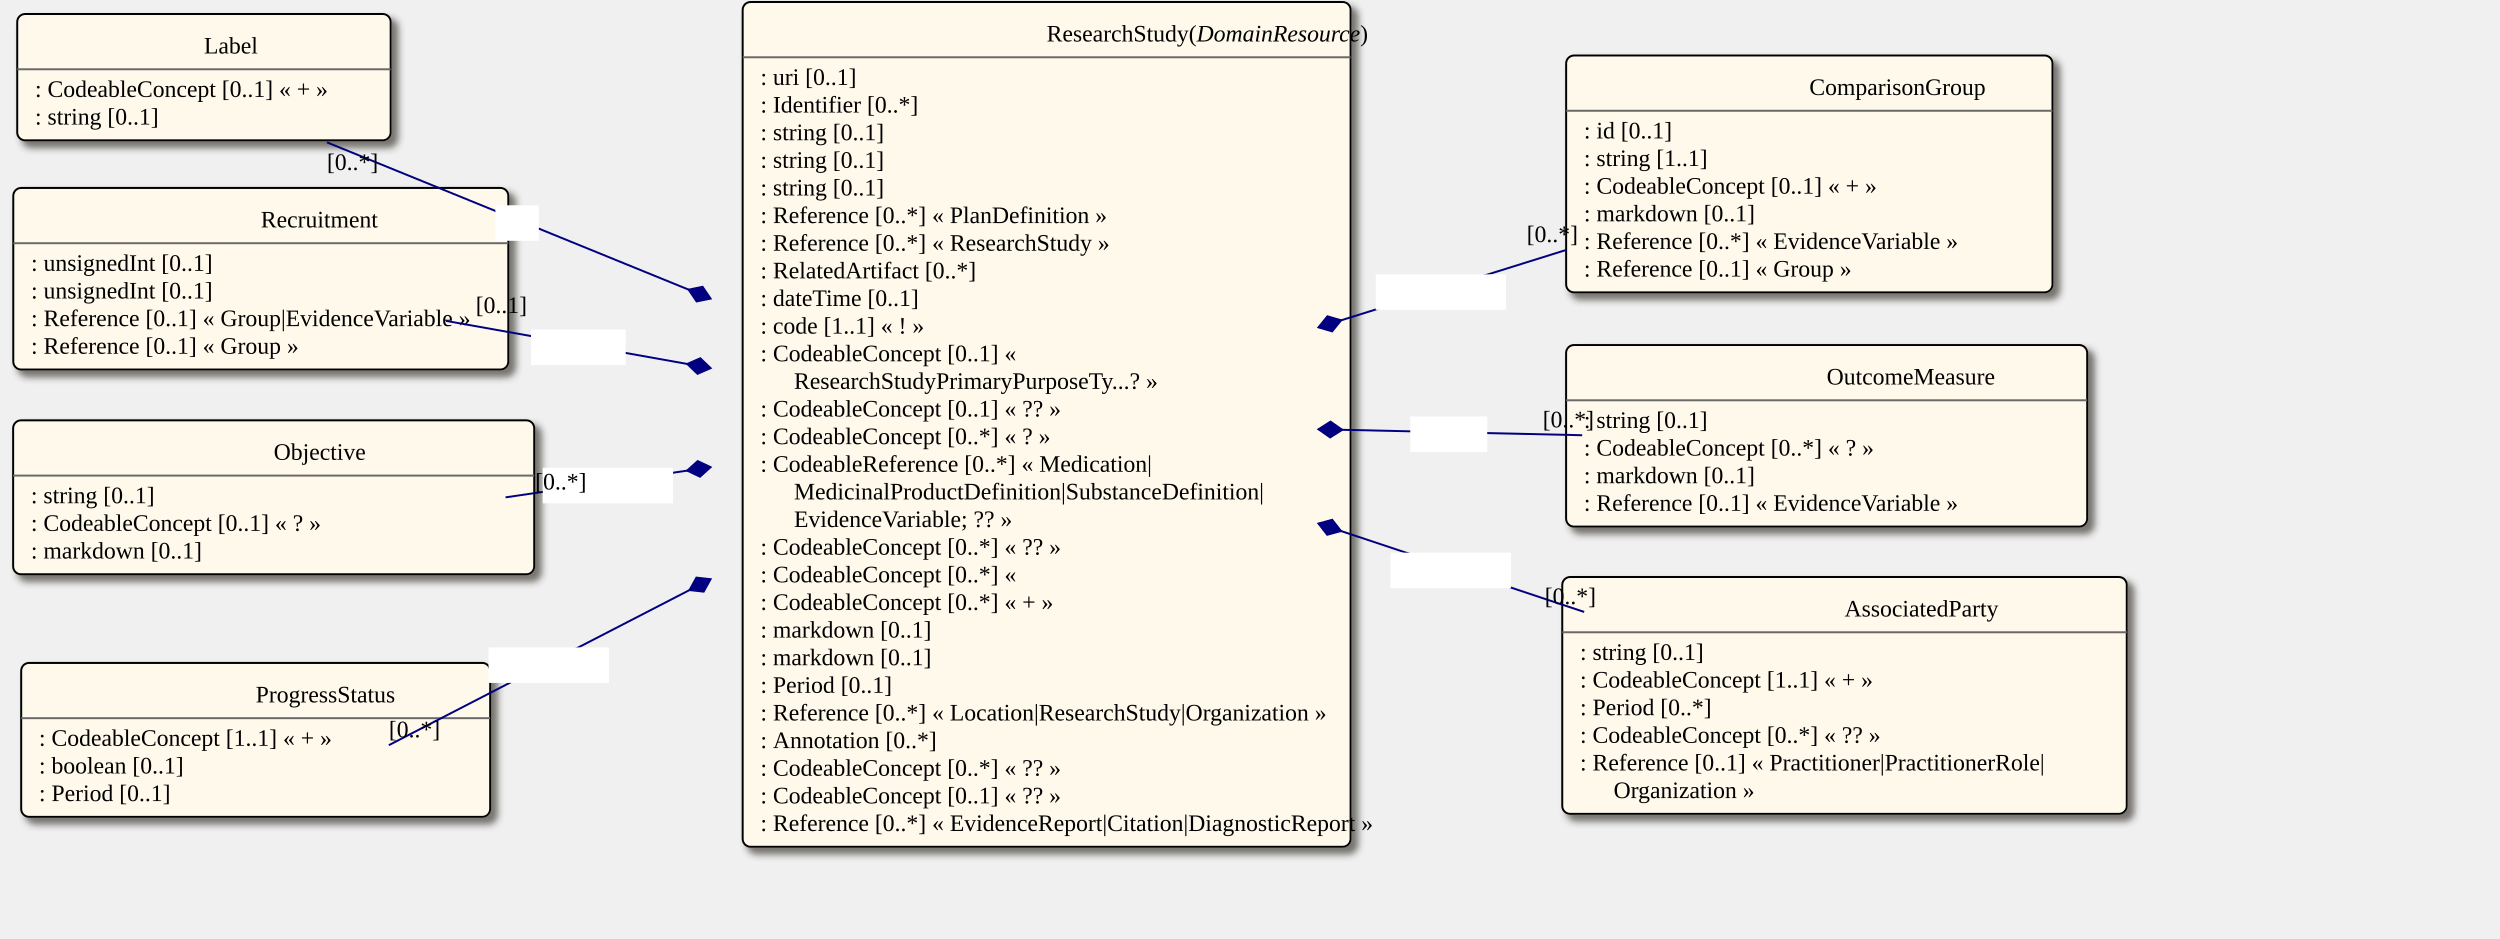
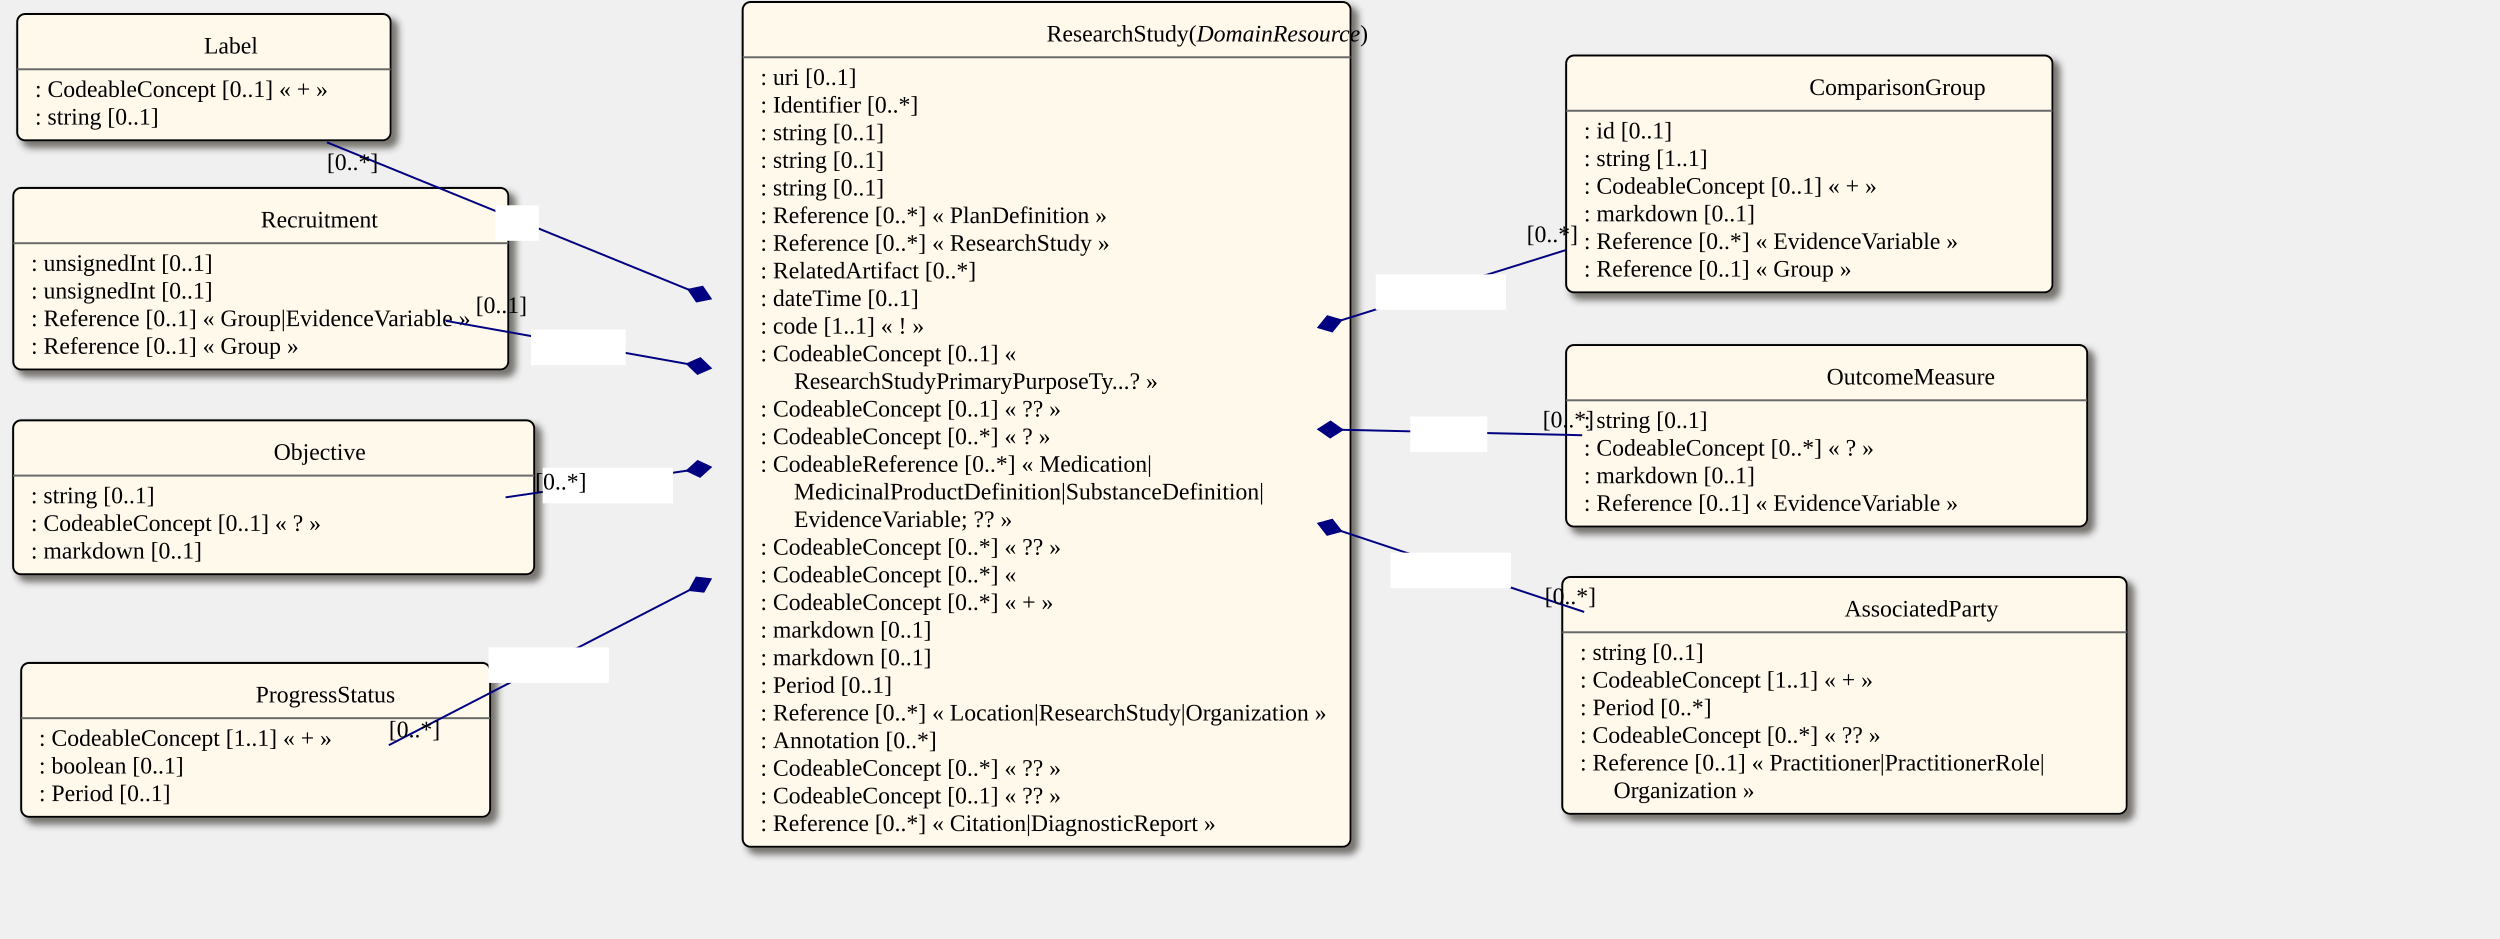
<svg xmlns="http://www.w3.org/2000/svg" xmlns:xlink="http://www.w3.org/1999/xlink" id="n909" version="1.1" width="1266.607" height="475.538">
  <defs id="defs112569">
    <filter id="shadow1" x="-0.028" y="-0.083" width="1.072" height="1.212">
      <feOffset result="offOut" in="SourceGraphic" dx="3" dy="3" id="feOffset112560" />
      <feColorMatrix result="matrixOut" in="offOut" type="matrix" values="0.2 0 0 0 0 0 0.2 0 0 0 0 0 0.2 0 0 0 0 0 1 0" id="feColorMatrix112562" />
      <feGaussianBlur result="blurOut" in="matrixOut" stdDeviation="2" id="feGaussianBlur112564" />
      <feBlend in="SourceGraphic" in2="blurOut" mode="normal" id="feBlend112566" />
    </filter>
  </defs>
  <g id="n910" transform="translate(16.26461,1.016538)">
    <rect id="ResearchStudy" x="360" y="0" rx="4" ry="4" width="308" height="428" filter="url(#shadow1)" style="fill:#fff9ec;stroke:#000000;stroke-width:1" />
    <line id="n911" x1="360" y1="28" x2="668" y2="28" style="stroke:#696969;stroke-width:1" />
    <text id="n912" x="514" y="20" fill="#000000" class="diagram-class-title  diagram-class-resource">ResearchStudy<tspan class="diagram-class-title-link" id="tspan112574">(<a id="n913" xlink:href="domainresource.html#DomainResource" class="diagram-class-reference" style="font-style: italic">DomainResource</a>)</tspan>
    </text>
    <text id="n914" x="366" y="42" fill="#000000" class="diagram-class-detail">
      <a id="n915" xlink:href="researchstudy-definitions.html#ResearchStudy.url" /> : <a id="n916" xlink:href="datatypes.html#uri">uri</a> [0..1]</text>
    <text id="n920" x="366" y="56" fill="#000000" class="diagram-class-detail">
      <a id="n921" xlink:href="researchstudy-definitions.html#ResearchStudy.identifier" /> : <a id="n922" xlink:href="datatypes.html#Identifier">Identifier</a> [0..*]</text>
    <text id="n926" x="366" y="70" fill="#000000" class="diagram-class-detail">
      <a id="n927" xlink:href="researchstudy-definitions.html#ResearchStudy.version" /> : <a id="n928" xlink:href="datatypes.html#string">string</a> [0..1]</text>
    <text id="n932" x="366" y="84" fill="#000000" class="diagram-class-detail">
      <a id="n933" xlink:href="researchstudy-definitions.html#ResearchStudy.name" /> : <a id="n934" xlink:href="datatypes.html#string">string</a> [0..1]</text>
    <text id="n938" x="366" y="98" fill="#000000" class="diagram-class-detail">
      <a id="n939" xlink:href="researchstudy-definitions.html#ResearchStudy.title" /> : <a id="n940" xlink:href="datatypes.html#string">string</a> [0..1]</text>
    <text id="n944" x="366" y="112" fill="#000000" class="diagram-class-detail">
      <a id="n945" xlink:href="researchstudy-definitions.html#ResearchStudy.protocol" /> : <a id="n946" xlink:href="references.html#Reference">Reference</a> [0..*] « <a id="n947" xlink:href="plandefinition.html#PlanDefinition">PlanDefinition</a> »</text>
    <text id="n952" x="366" y="126" fill="#000000" class="diagram-class-detail">
      <a id="n953" xlink:href="researchstudy-definitions.html#ResearchStudy.partOf" /> : <a id="n954" xlink:href="references.html#Reference">Reference</a> [0..*] « <a id="n955" xlink:href="researchstudy.html#ResearchStudy">ResearchStudy</a> »</text>
    <text id="n960" x="366" y="140" fill="#000000" class="diagram-class-detail">
      <a id="n961" xlink:href="researchstudy-definitions.html#ResearchStudy.relatedArtifact" /> : <a id="n962" xlink:href="metadatatypes.html#RelatedArtifact">RelatedArtifact</a> [0..*]</text>
    <text id="n966" x="366" y="154" fill="#000000" class="diagram-class-detail">
      <a id="n967" xlink:href="researchstudy-definitions.html#ResearchStudy.date" /> : <a id="n968" xlink:href="datatypes.html#dateTime">dateTime</a> [0..1]</text>
    <text id="n972" x="366" y="168" fill="#000000" class="diagram-class-detail">
      <a id="n973" xlink:href="researchstudy-definitions.html#ResearchStudy.status" /> : <a id="n974" xlink:href="datatypes.html#code">code</a> [1..1] « <a id="n975" xlink:href="valueset-publication-status.html" />! »</text>
    <text id="n982" x="366" y="182" fill="#000000" class="diagram-class-detail">
      <a id="n983" xlink:href="researchstudy-definitions.html#ResearchStudy.primaryPurposeType" /> : <a id="n984" xlink:href="datatypes.html#CodeableConcept">CodeableConcept</a> [0..1] « <a id="n985" xlink:href="valueset-research-study-prim-purp-type.html" />
    </text>
    <text id="n986" x="386" y="196" fill="#000000" class="diagram-class-detail">
      <a id="n987" xlink:href="valueset-research-study-prim-purp-type.html">ResearchStudyPrimaryPurposeTy...</a>? »</text>
    <text id="n994" x="366" y="210" fill="#000000" class="diagram-class-detail">
      <a id="n995" xlink:href="researchstudy-definitions.html#ResearchStudy.phase" /> : <a id="n996" xlink:href="datatypes.html#CodeableConcept">CodeableConcept</a> [0..1] « <a id="n997" xlink:href="valueset-research-study-phase.html" />?? »</text>
    <text id="n1004" x="366" y="224" fill="#000000" class="diagram-class-detail">
      <a id="n1005" xlink:href="researchstudy-definitions.html#ResearchStudy.studyDesign" /> : <a id="n1006" xlink:href="datatypes.html#CodeableConcept">CodeableConcept</a> [0..*] « <a id="n1007" xlink:href="valueset-study-design.html" />? »</text>
    <text id="n1012" x="366" y="238" fill="#000000" class="diagram-class-detail">
      <a id="n1013" xlink:href="researchstudy-definitions.html#ResearchStudy.focus" /> : <a id="n1014" xlink:href="references.html#CodeableReference">CodeableReference</a> [0..*] « <a id="n1015" xlink:href="medication.html#Medication">Medication</a>|</text>
    <text id="n1016" x="386" y="252" fill="#000000" class="diagram-class-detail">
      <a id="n1017" xlink:href="medicinalproductdefinition.html#MedicinalProductDefinition">MedicinalProductDefinition</a>|<a id="n1018" xlink:href="substancedefinition.html#SubstanceDefinition">SubstanceDefinition</a>|</text>
    <text id="n1019" x="386" y="266" fill="#000000" class="diagram-class-detail">
      <a id="n1020" xlink:href="evidencevariable.html#EvidenceVariable">EvidenceVariable</a>; <a id="n1021" xlink:href="valueset-research-study-focus-type.html" />?? »</text>
    <text id="n1034" x="366" y="280" fill="#000000" class="diagram-class-detail">
      <a id="n1035" xlink:href="researchstudy-definitions.html#ResearchStudy.condition" /> : <a id="n1036" xlink:href="datatypes.html#CodeableConcept">CodeableConcept</a> [0..*] « <a id="n1037" xlink:href="valueset-condition-code.html" />?? »</text>
    <text id="n1044" x="366" y="294" fill="#000000" class="diagram-class-detail">
      <a id="n1045" xlink:href="researchstudy-definitions.html#ResearchStudy.keyword" /> : <a id="n1046" xlink:href="datatypes.html#CodeableConcept">CodeableConcept</a> [0..*] « </text>
    <text id="n1050" x="366" y="308" fill="#000000" class="diagram-class-detail">
      <a id="n1051" xlink:href="researchstudy-definitions.html#ResearchStudy.region" /> : <a id="n1052" xlink:href="datatypes.html#CodeableConcept">CodeableConcept</a> [0..*] « <a id="n1053" xlink:href="valueset-jurisdiction.html" />+ »</text>
    <text id="n1060" x="366" y="322" fill="#000000" class="diagram-class-detail">
      <a id="n1061" xlink:href="researchstudy-definitions.html#ResearchStudy.descriptionSummary" /> : <a id="n1062" xlink:href="datatypes.html#markdown">markdown</a> [0..1]</text>
    <text id="n1066" x="366" y="336" fill="#000000" class="diagram-class-detail">
      <a id="n1067" xlink:href="researchstudy-definitions.html#ResearchStudy.description" /> : <a id="n1068" xlink:href="datatypes.html#markdown">markdown</a> [0..1]</text>
    <text id="n1072" x="366" y="350" fill="#000000" class="diagram-class-detail">
      <a id="n1073" xlink:href="researchstudy-definitions.html#ResearchStudy.period" /> : <a id="n1074" xlink:href="datatypes.html#Period">Period</a> [0..1]</text>
    <text id="n1078" x="366" y="364" fill="#000000" class="diagram-class-detail">
      <a id="n1079" xlink:href="researchstudy-definitions.html#ResearchStudy.site" /> : <a id="n1080" xlink:href="references.html#Reference">Reference</a> [0..*] « <a id="n1081" xlink:href="location.html#Location">Location</a>|<a id="n1082" xlink:href="researchstudy.html#ResearchStudy">ResearchStudy</a>|<a id="n1083" xlink:href="organization.html#Organization">Organization</a> »</text>
    <text id="n1090" x="366" y="378" fill="#000000" class="diagram-class-detail">
      <a id="n1091" xlink:href="researchstudy-definitions.html#ResearchStudy.note" /> : <a id="n1092" xlink:href="datatypes.html#Annotation">Annotation</a> [0..*]</text>
    <text id="n1096" x="366" y="392" fill="#000000" class="diagram-class-detail">
      <a id="n1097" xlink:href="researchstudy-definitions.html#ResearchStudy.classifier" /> : <a id="n1098" xlink:href="datatypes.html#CodeableConcept">CodeableConcept</a> [0..*] « <a id="n1099" xlink:href="valueset-research-study-classifiers.html" />?? »</text>
    <text id="n1106" x="366" y="406" fill="#000000" class="diagram-class-detail">
      <a id="n1107" xlink:href="researchstudy-definitions.html#ResearchStudy.whyStopped" /> : <a id="n1108" xlink:href="datatypes.html#CodeableConcept">CodeableConcept</a> [0..1] « <a id="n1109" xlink:href="valueset-research-study-reason-stopped.html" />?? »</text>
    <text id="n1116" x="366" y="420" fill="#000000" class="diagram-class-detail">
-       <a id="n1117" xlink:href="researchstudy-definitions.html#ResearchStudy.result" /> : <a id="n1118" xlink:href="references.html#Reference">Reference</a> [0..*] « <a id="n1119" xlink:href="evidencereport.html#EvidenceReport">EvidenceReport</a>|<a id="n1120" xlink:href="citation.html#Citation">Citation</a>|<a id="n1121" xlink:href="diagnosticreport.html#DiagnosticReport">DiagnosticReport</a> »</text>
+       <a id="n1117" xlink:href="researchstudy-definitions.html#ResearchStudy.result" /> : <a id="n1118" xlink:href="references.html#Reference">Reference</a> [0..*] « <a id="n1119" xlink:href="citation.html#Citation">Citation</a>|<a id="n1120" xlink:href="diagnosticreport.html#DiagnosticReport">DiagnosticReport</a> »</text>
  </g>
  <g id="n1128" transform="translate(16.26461,-1.016538)">
    <rect id="ResearchStudy.label" x="-7.538" y="8.116" rx="4" ry="4" width="189.2" height="64" filter="url(#shadow1)" style="fill:#fff9ec;stroke:#000000;stroke-width:1" />
    <line id="n1129" x1="-7.538" y1="36.116" x2="181.662" y2="36.116" style="stroke:#696969;stroke-width:1" />
    <text id="n1130" x="87.062" y="28.116" fill="#000000" class="diagram-class-title">Label</text>
    <text id="n1131" x="-1.538" y="50.116" fill="#000000" class="diagram-class-detail">
      <a id="n1132" xlink:href="researchstudy-definitions.html#ResearchStudy.label.type" /> : <a id="n1133" xlink:href="datatypes.html#CodeableConcept">CodeableConcept</a> [0..1] « <a id="n1134" xlink:href="valueset-title-type.html" />+ »</text>
    <text id="n1141" x="-1.538" y="64.116" fill="#000000" class="diagram-class-detail">
      <a id="n1142" xlink:href="researchstudy-definitions.html#ResearchStudy.label.value" /> : <a id="n1143" xlink:href="datatypes.html#string">string</a> [0..1]</text>
  </g>
  <g id="n1147" transform="translate(821.3629,79.28998)">
    <rect id="ResearchStudy.associatedParty" x="-29.856" y="213.047" rx="4" ry="4" width="286" height="120" filter="url(#shadow1)" style="fill:#fff9ec;stroke:#000000;stroke-width:1" />
    <line id="n1148" x1="-29.856" y1="241.047" x2="256.144" y2="241.047" style="stroke:#696969;stroke-width:1" />
    <text id="n1149" x="113.144" y="233.047" fill="#000000" class="diagram-class-title">AssociatedParty</text>
    <text id="n1150" x="-23.856" y="255.047" fill="#000000" class="diagram-class-detail">
      <a id="n1151" xlink:href="researchstudy-definitions.html#ResearchStudy.associatedParty.name" /> : <a id="n1152" xlink:href="datatypes.html#string">string</a> [0..1]</text>
    <text id="n1156" x="-23.856" y="269.047" fill="#000000" class="diagram-class-detail">
      <a id="n1157" xlink:href="researchstudy-definitions.html#ResearchStudy.associatedParty.role" /> : <a id="n1158" xlink:href="datatypes.html#CodeableConcept">CodeableConcept</a> [1..1] « <a id="n1159" xlink:href="valueset-research-study-party-role.html" />+ »</text>
    <text id="n1166" x="-23.856" y="283.047" fill="#000000" class="diagram-class-detail">
      <a id="n1167" xlink:href="researchstudy-definitions.html#ResearchStudy.associatedParty.period" /> : <a id="n1168" xlink:href="datatypes.html#Period">Period</a> [0..*]</text>
    <text id="n1172" x="-23.856" y="297.047" fill="#000000" class="diagram-class-detail">
      <a id="n1173" xlink:href="researchstudy-definitions.html#ResearchStudy.associatedParty.classifier" /> : <a id="n1174" xlink:href="datatypes.html#CodeableConcept">CodeableConcept</a> [0..*] « <a id="n1175" xlink:href="valueset-research-study-party-organization-type.html" />?? »</text>
    <text id="n1182" x="-23.856" y="311.047" fill="#000000" class="diagram-class-detail">
      <a id="n1183" xlink:href="researchstudy-definitions.html#ResearchStudy.associatedParty.party" /> : <a id="n1184" xlink:href="references.html#Reference">Reference</a> [0..1] « <a id="n1185" xlink:href="practitioner.html#Practitioner">Practitioner</a>|<a id="n1186" xlink:href="practitionerrole.html#PractitionerRole">PractitionerRole</a>|</text>
    <text id="n1187" x="-3.856" y="325.047" fill="#000000" class="diagram-class-detail">
      <a id="n1188" xlink:href="organization.html#Organization">Organization</a> »</text>
  </g>
  <g id="n1196" transform="translate(8.132306,-41.67807)">
    <rect id="ResearchStudy.progressStatus" x="2.607" y="377.538" rx="4" ry="4" width="237.6" height="78" filter="url(#shadow1)" style="fill:#fff9ec;stroke:#000000;stroke-width:1" />
    <line id="n1197" x1="2.607" y1="405.538" x2="240.207" y2="405.538" style="stroke:#696969;stroke-width:1" />
    <text id="n1198" x="121.407" y="397.538" fill="#000000" class="diagram-class-title">ProgressStatus</text>
    <text id="n1199" x="8.607" y="419.538" fill="#000000" class="diagram-class-detail">
      <a id="n1200" xlink:href="researchstudy-definitions.html#ResearchStudy.progressStatus.state" /> : <a id="n1201" xlink:href="datatypes.html#CodeableConcept">CodeableConcept</a> [1..1] « <a id="n1202" xlink:href="valueset-research-study-status.html" />+ »</text>
    <text id="n1209" x="8.607" y="433.538" fill="#000000" class="diagram-class-detail">
      <a id="n1210" xlink:href="researchstudy-definitions.html#ResearchStudy.progressStatus.actual" /> : <a id="n1211" xlink:href="datatypes.html#boolean">boolean</a> [0..1]</text>
    <text id="n1215" x="8.607" y="447.538" fill="#000000" class="diagram-class-detail">
      <a id="n1216" xlink:href="researchstudy-definitions.html#ResearchStudy.progressStatus.period" /> : <a id="n1217" xlink:href="datatypes.html#Period">Period</a> [0..1]</text>
  </g>
  <g id="n1221" transform="translate(31.51269,1.016538)">
    <rect id="ResearchStudy.recruitment" x="-24.783" y="94.202" rx="4" ry="4" width="250.8" height="92" filter="url(#shadow1)" style="fill:#fff9ec;stroke:#000000;stroke-width:1" />
    <line id="n1222" x1="-24.783" y1="122.202" x2="226.017" y2="122.202" style="stroke:#696969;stroke-width:1" />
    <text id="n1223" x="100.617" y="114.202" fill="#000000" class="diagram-class-title">Recruitment</text>
    <text id="n1224" x="-18.783" y="136.202" fill="#000000" class="diagram-class-detail">
      <a id="n1225" xlink:href="researchstudy-definitions.html#ResearchStudy.recruitment.targetNumber" /> : <a id="n1226" xlink:href="datatypes.html#unsignedInt">unsignedInt</a> [0..1]</text>
    <text id="n1230" x="-18.783" y="150.202" fill="#000000" class="diagram-class-detail">
      <a id="n1231" xlink:href="researchstudy-definitions.html#ResearchStudy.recruitment.actualNumber" /> : <a id="n1232" xlink:href="datatypes.html#unsignedInt">unsignedInt</a> [0..1]</text>
    <text id="n1236" x="-18.783" y="164.202" fill="#000000" class="diagram-class-detail">
      <a id="n1237" xlink:href="researchstudy-definitions.html#ResearchStudy.recruitment.eligibility" /> : <a id="n1238" xlink:href="references.html#Reference">Reference</a> [0..1] « <a id="n1239" xlink:href="group.html#Group">Group</a>|<a id="n1240" xlink:href="evidencevariable.html#EvidenceVariable">EvidenceVariable</a> »</text>
    <text id="n1246" x="-18.783" y="178.202" fill="#000000" class="diagram-class-detail">
      <a id="n1247" xlink:href="researchstudy-definitions.html#ResearchStudy.recruitment.actualGroup" /> : <a id="n1248" xlink:href="references.html#Reference">Reference</a> [0..1] « <a id="n1249" xlink:href="group.html#Group">Group</a> »</text>
  </g>
  <g id="n1254">
    <rect id="ResearchStudy.comparisonGroup" x="793.477" y="28.119" rx="4" ry="4" width="246.4" height="120.0" filter="url(#shadow1)" style="fill:#fff9ec;stroke:black;stroke-width:1" />
    <line id="n1255" x1="793.477" y1="56.119" x2="1039.877" y2="56.119" style="stroke:dimgrey;stroke-width:1" />
    <text id="n1256" x="916.677" y="48.119" fill="black" class="diagram-class-title">ComparisonGroup</text>
    <text id="n1257" x="799.477" y="70.119" fill="black" class="diagram-class-detail">
      <a id="n1258" xlink:href="researchstudy-definitions.html#ResearchStudy.comparisonGroup.linkId" /> : <a id="n1259" xlink:href="datatypes.html#id">id</a> [0..1]</text>
    <text id="n1263" x="799.477" y="84.119" fill="black" class="diagram-class-detail">
      <a id="n1264" xlink:href="researchstudy-definitions.html#ResearchStudy.comparisonGroup.name" /> : <a id="n1265" xlink:href="datatypes.html#string">string</a> [1..1]</text>
    <text id="n1269" x="799.477" y="98.119" fill="black" class="diagram-class-detail">
      <a id="n1270" xlink:href="researchstudy-definitions.html#ResearchStudy.comparisonGroup.type" /> : <a id="n1271" xlink:href="datatypes.html#CodeableConcept">CodeableConcept</a> [0..1] « <a id="n1272" xlink:href="valueset-research-study-arm-type.html" />+ »</text>
    <text id="n1279" x="799.477" y="112.119" fill="black" class="diagram-class-detail">
      <a id="n1280" xlink:href="researchstudy-definitions.html#ResearchStudy.comparisonGroup.description" /> : <a id="n1281" xlink:href="datatypes.html#markdown">markdown</a> [0..1]</text>
    <text id="n1285" x="799.477" y="126.119" fill="black" class="diagram-class-detail">
      <a id="n1286" xlink:href="researchstudy-definitions.html#ResearchStudy.comparisonGroup.intendedExposure" /> : <a id="n1287" xlink:href="references.html#Reference">Reference</a> [0..*] « <a id="n1288" xlink:href="evidencevariable.html#EvidenceVariable">EvidenceVariable</a> »</text>
    <text id="n1293" x="799.477" y="140.119" fill="black" class="diagram-class-detail">
      <a id="n1294" xlink:href="researchstudy-definitions.html#ResearchStudy.comparisonGroup.observedGroup" /> : <a id="n1295" xlink:href="references.html#Reference">Reference</a> [0..1] « <a id="n1296" xlink:href="group.html#Group">Group</a> »</text>
  </g>
  <g id="n1301" transform="translate(-794.9329,28.46307)">
    <rect id="ResearchStudy.objective" x="801.592" y="184.494" rx="4" ry="4" width="264" height="78" filter="url(#shadow1)" style="fill:#fff9ec;stroke:#000000;stroke-width:1" />
    <line id="n1302" x1="801.592" y1="212.494" x2="1065.592" y2="212.494" style="stroke:#696969;stroke-width:1" />
    <text id="n1303" x="933.592" y="204.494" fill="#000000" class="diagram-class-title">Objective</text>
    <text id="n1304" x="807.592" y="226.494" fill="#000000" class="diagram-class-detail">
      <a id="n1305" xlink:href="researchstudy-definitions.html#ResearchStudy.objective.name" /> : <a id="n1306" xlink:href="datatypes.html#string">string</a> [0..1]</text>
    <text id="n1310" x="807.592" y="240.494" fill="#000000" class="diagram-class-detail">
      <a id="n1311" xlink:href="researchstudy-definitions.html#ResearchStudy.objective.type" /> : <a id="n1312" xlink:href="datatypes.html#CodeableConcept">CodeableConcept</a> [0..1] « <a id="n1313" xlink:href="valueset-research-study-objective-type.html" />? »</text>
    <text id="n1318" x="807.592" y="254.494" fill="#000000" class="diagram-class-detail">
      <a id="n1319" xlink:href="researchstudy-definitions.html#ResearchStudy.objective.description" /> : <a id="n1320" xlink:href="datatypes.html#markdown">markdown</a> [0..1]</text>
  </g>
  <g id="n1324" transform="translate(-9.148844,-133.1665)">
    <rect id="ResearchStudy.outcomeMeasure" x="802.607" y="307.971" rx="4" ry="4" width="264" height="92" filter="url(#shadow1)" style="fill:#fff9ec;stroke:#000000;stroke-width:1" />
    <line id="n1325" x1="802.607" y1="335.971" x2="1066.607" y2="335.971" style="stroke:#696969;stroke-width:1" />
    <text id="n1326" x="934.607" y="327.971" fill="#000000" class="diagram-class-title">OutcomeMeasure</text>
    <text id="n1327" x="808.607" y="349.971" fill="#000000" class="diagram-class-detail">
      <a id="n1328" xlink:href="researchstudy-definitions.html#ResearchStudy.outcomeMeasure.name" /> : <a id="n1329" xlink:href="datatypes.html#string">string</a> [0..1]</text>
    <text id="n1333" x="808.607" y="363.971" fill="#000000" class="diagram-class-detail">
      <a id="n1334" xlink:href="researchstudy-definitions.html#ResearchStudy.outcomeMeasure.type" /> : <a id="n1335" xlink:href="datatypes.html#CodeableConcept">CodeableConcept</a> [0..*] « <a id="n1336" xlink:href="valueset-research-study-objective-type.html" />? »</text>
    <text id="n1341" x="808.607" y="377.971" fill="#000000" class="diagram-class-detail">
      <a id="n1342" xlink:href="researchstudy-definitions.html#ResearchStudy.outcomeMeasure.description" /> : <a id="n1343" xlink:href="datatypes.html#markdown">markdown</a> [0..1]</text>
    <text id="n1347" x="808.607" y="391.971" fill="#000000" class="diagram-class-detail">
      <a id="n1348" xlink:href="researchstudy-definitions.html#ResearchStudy.outcomeMeasure.reference" /> : <a id="n1349" xlink:href="references.html#Reference">Reference</a> [0..1] « <a id="n1350" xlink:href="evidencevariable.html#EvidenceVariable">EvidenceVariable</a> »</text>
  </g>
  <line id="n1355" x1="360.0" y1="151.278" x2="165.632" y2="72.116" style="stroke:navy;stroke-width:1" />
  <polygon id="n1356" points="360.0,151.278 366.0,155.278 372.0,151.278 366.0,147.278 360.0,151.278" style="fill:navy;stroke:navy;stroke-width:1" transform="rotate(-157.8398 360.0 151.2784)" />
  <rect id="n1357" x="251.0" y="104.0" width="22.0" height="18.0" style="fill:white;stroke:black;stroke-width:0" />
  <text id="n1358" x="262.0" y="114.0" fill="black" class="diagram-class-linkage">
    <a id="n1359" xlink:href="researchstudy-definitions.html#ResearchStudy.label" />
  </text>
  <text id="n1360" x="165.632" y="86.116" fill="black" class="diagram-class-linkage">[0..*]</text>
  <line id="n1361" x1="360.0" y1="236.684" x2="256.144" y2="251.982" style="stroke:navy;stroke-width:1" />
  <polygon id="n1362" points="360.0,236.684 366.0,240.684 372.0,236.684 366.0,232.684 360.0,236.684" style="fill:navy;stroke:navy;stroke-width:1" transform="rotate(171.6205 360.0 236.6844)" />
  <rect id="n1363" x="275.0" y="237.0" width="66.0" height="18.0" style="fill:white;stroke:black;stroke-width:0" />
  <text id="n1364" x="308.0" y="247.0" fill="black" class="diagram-class-linkage">
    <a id="n1365" xlink:href="researchstudy-definitions.html#ResearchStudy.associatedParty" />
  </text>
  <text id="n1366" x="271.144" y="247.982" fill="black" class="diagram-class-linkage">[0..*]</text>
  <line id="n1367" x1="360.0" y1="293.448" x2="197.003" y2="377.538" style="stroke:navy;stroke-width:1" />
  <polygon id="n1368" points="360.0,293.448 366.0,297.448 372.0,293.448 366.0,289.448 360.0,293.448" style="fill:navy;stroke:navy;stroke-width:1" transform="rotate(152.7109 360.0 293.4482)" />
  <rect id="n1369" x="247.5" y="328.0" width="61.0" height="18.0" style="fill:white;stroke:black;stroke-width:0" />
  <text id="n1370" x="278.0" y="338.0" fill="black" class="diagram-class-linkage">
    <a id="n1371" xlink:href="researchstudy-definitions.html#ResearchStudy.progressStatus" />
  </text>
  <text id="n1372" x="197.003" y="373.538" fill="black" class="diagram-class-linkage">[0..*]</text>
  <line id="n1373" x1="360.0" y1="186.508" x2="226.017" y2="162.589" style="stroke:navy;stroke-width:1" />
  <polygon id="n1374" points="360.0,186.508 366.0,190.508 372.0,186.508 366.0,182.508 360.0,186.508" style="fill:navy;stroke:navy;stroke-width:1" transform="rotate(-169.8781 360.0 186.5077)" />
  <rect id="n1375" x="269.0" y="167.0" width="48.0" height="18.0" style="fill:white;stroke:black;stroke-width:0" />
  <text id="n1376" x="293.0" y="177.0" fill="black" class="diagram-class-linkage">
    <a id="n1377" xlink:href="researchstudy-definitions.html#ResearchStudy.recruitment" />
  </text>
  <text id="n1378" x="241.017" y="158.589" fill="black" class="diagram-class-linkage">[0..1]</text>
  <line id="n1379" x1="668.0" y1="165.858" x2="793.477" y2="126.632" style="stroke:navy;stroke-width:1" />
  <polygon id="n1380" points="668.0,165.858 674.0,169.858 680.0,165.858 674.0,161.858 668.0,165.858" style="fill:navy;stroke:navy;stroke-width:1" transform="rotate(-17.35982 668.0 165.8579)" />
  <rect id="n1381" x="697.0" y="139.0" width="66.0" height="18.0" style="fill:white;stroke:black;stroke-width:0" />
  <text id="n1382" x="730.0" y="149.0" fill="black" class="diagram-class-linkage">
    <a id="n1383" xlink:href="researchstudy-definitions.html#ResearchStudy.comparisonGroup" />
  </text>
  <text id="n1384" x="773.477" y="122.632" fill="black" class="diagram-class-linkage">[0..*]</text>
  <line id="n1385" x1="668.0" y1="217.485" x2="801.592" y2="220.508" style="stroke:navy;stroke-width:1" />
  <polygon id="n1386" points="668.0,217.485 674.0,221.485 680.0,217.485 674.0,213.485 668.0,217.485" style="fill:navy;stroke:navy;stroke-width:1" transform="rotate(1.296247 668.0 217.4847)" />
  <rect id="n1387" x="714.5" y="211.0" width="39.0" height="18.0" style="fill:white;stroke:black;stroke-width:0" />
  <text id="n1388" x="734.0" y="221.0" fill="black" class="diagram-class-linkage">
    <a id="n1389" xlink:href="researchstudy-definitions.html#ResearchStudy.objective" />
  </text>
  <text id="n1390" x="781.592" y="216.508" fill="black" class="diagram-class-linkage">[0..*]</text>
  <line id="n1391" x1="668.0" y1="265.249" x2="802.607" y2="310.044" style="stroke:navy;stroke-width:1" />
  <polygon id="n1392" points="668.0,265.249 674.0,269.249 680.0,265.249 674.0,261.249 668.0,265.249" style="fill:navy;stroke:navy;stroke-width:1" transform="rotate(18.40661 668.0 265.2487)" />
  <rect id="n1393" x="704.5" y="280.0" width="61.0" height="18.0" style="fill:white;stroke:black;stroke-width:0" />
  <text id="n1394" x="735.0" y="290.0" fill="black" class="diagram-class-linkage">
    <a id="n1395" xlink:href="researchstudy-definitions.html#ResearchStudy.outcomeMeasure" />
  </text>
  <text id="n1396" x="782.607" y="306.044" fill="black" class="diagram-class-linkage">[0..*]</text>
</svg>
